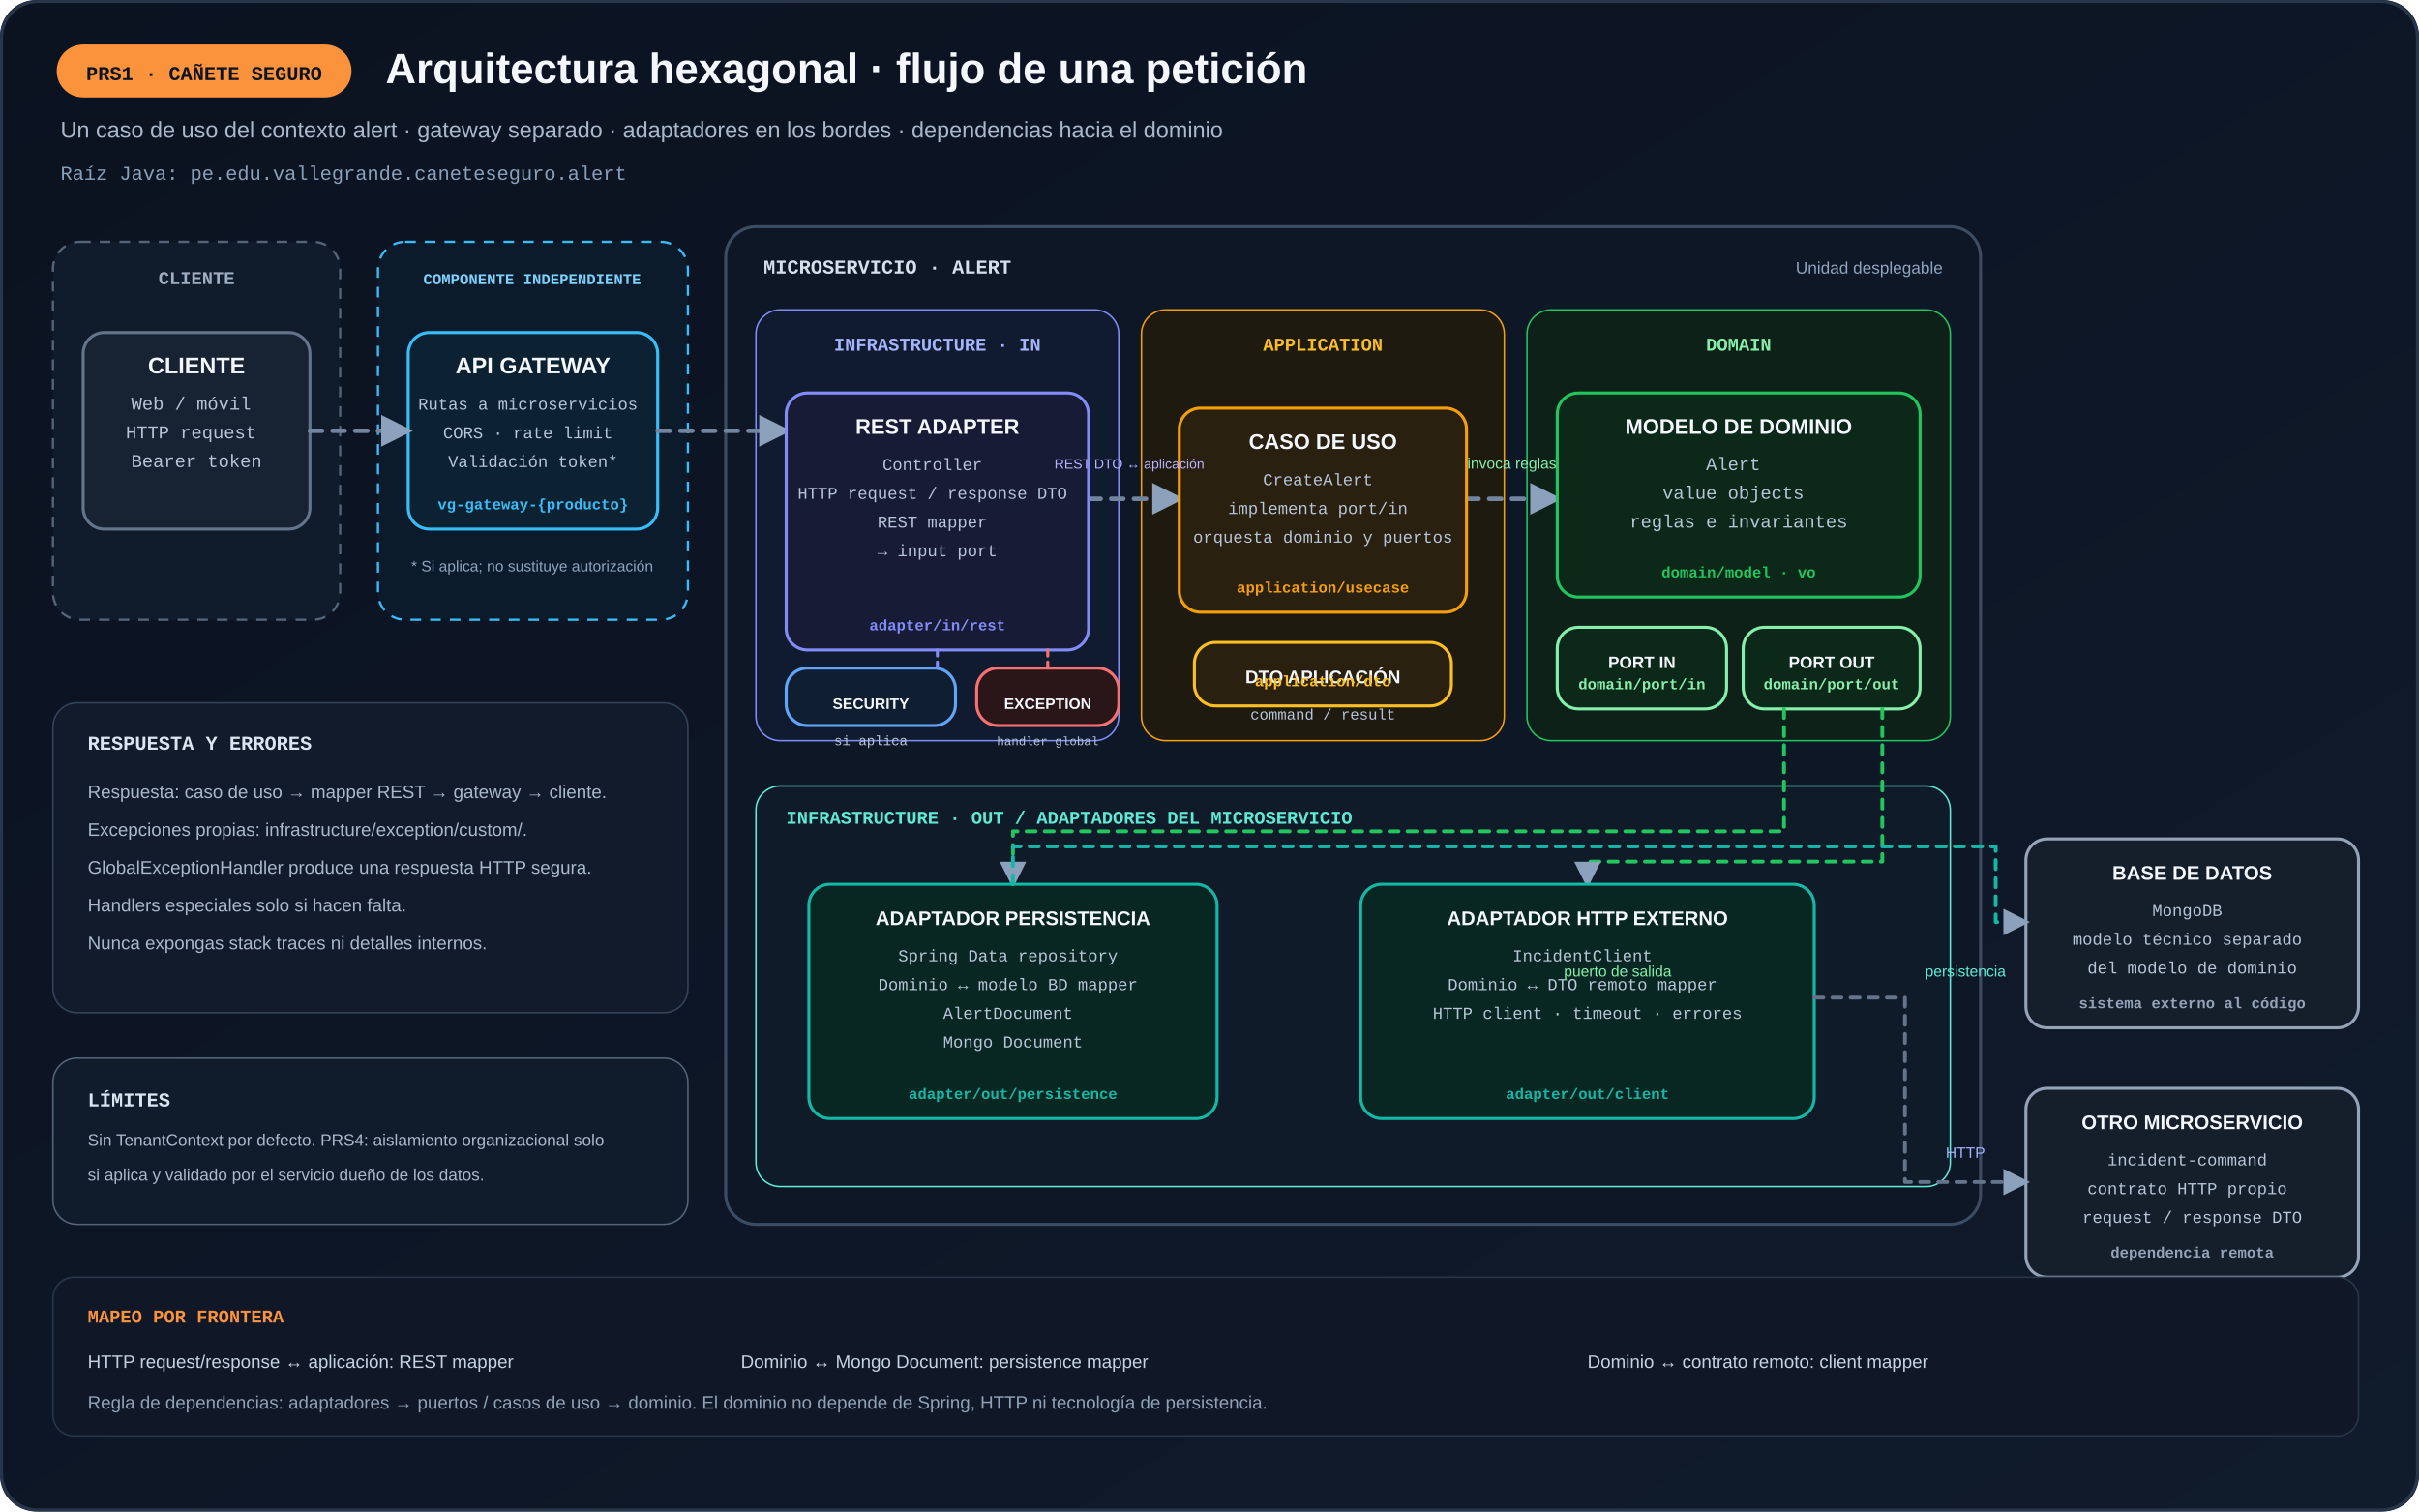
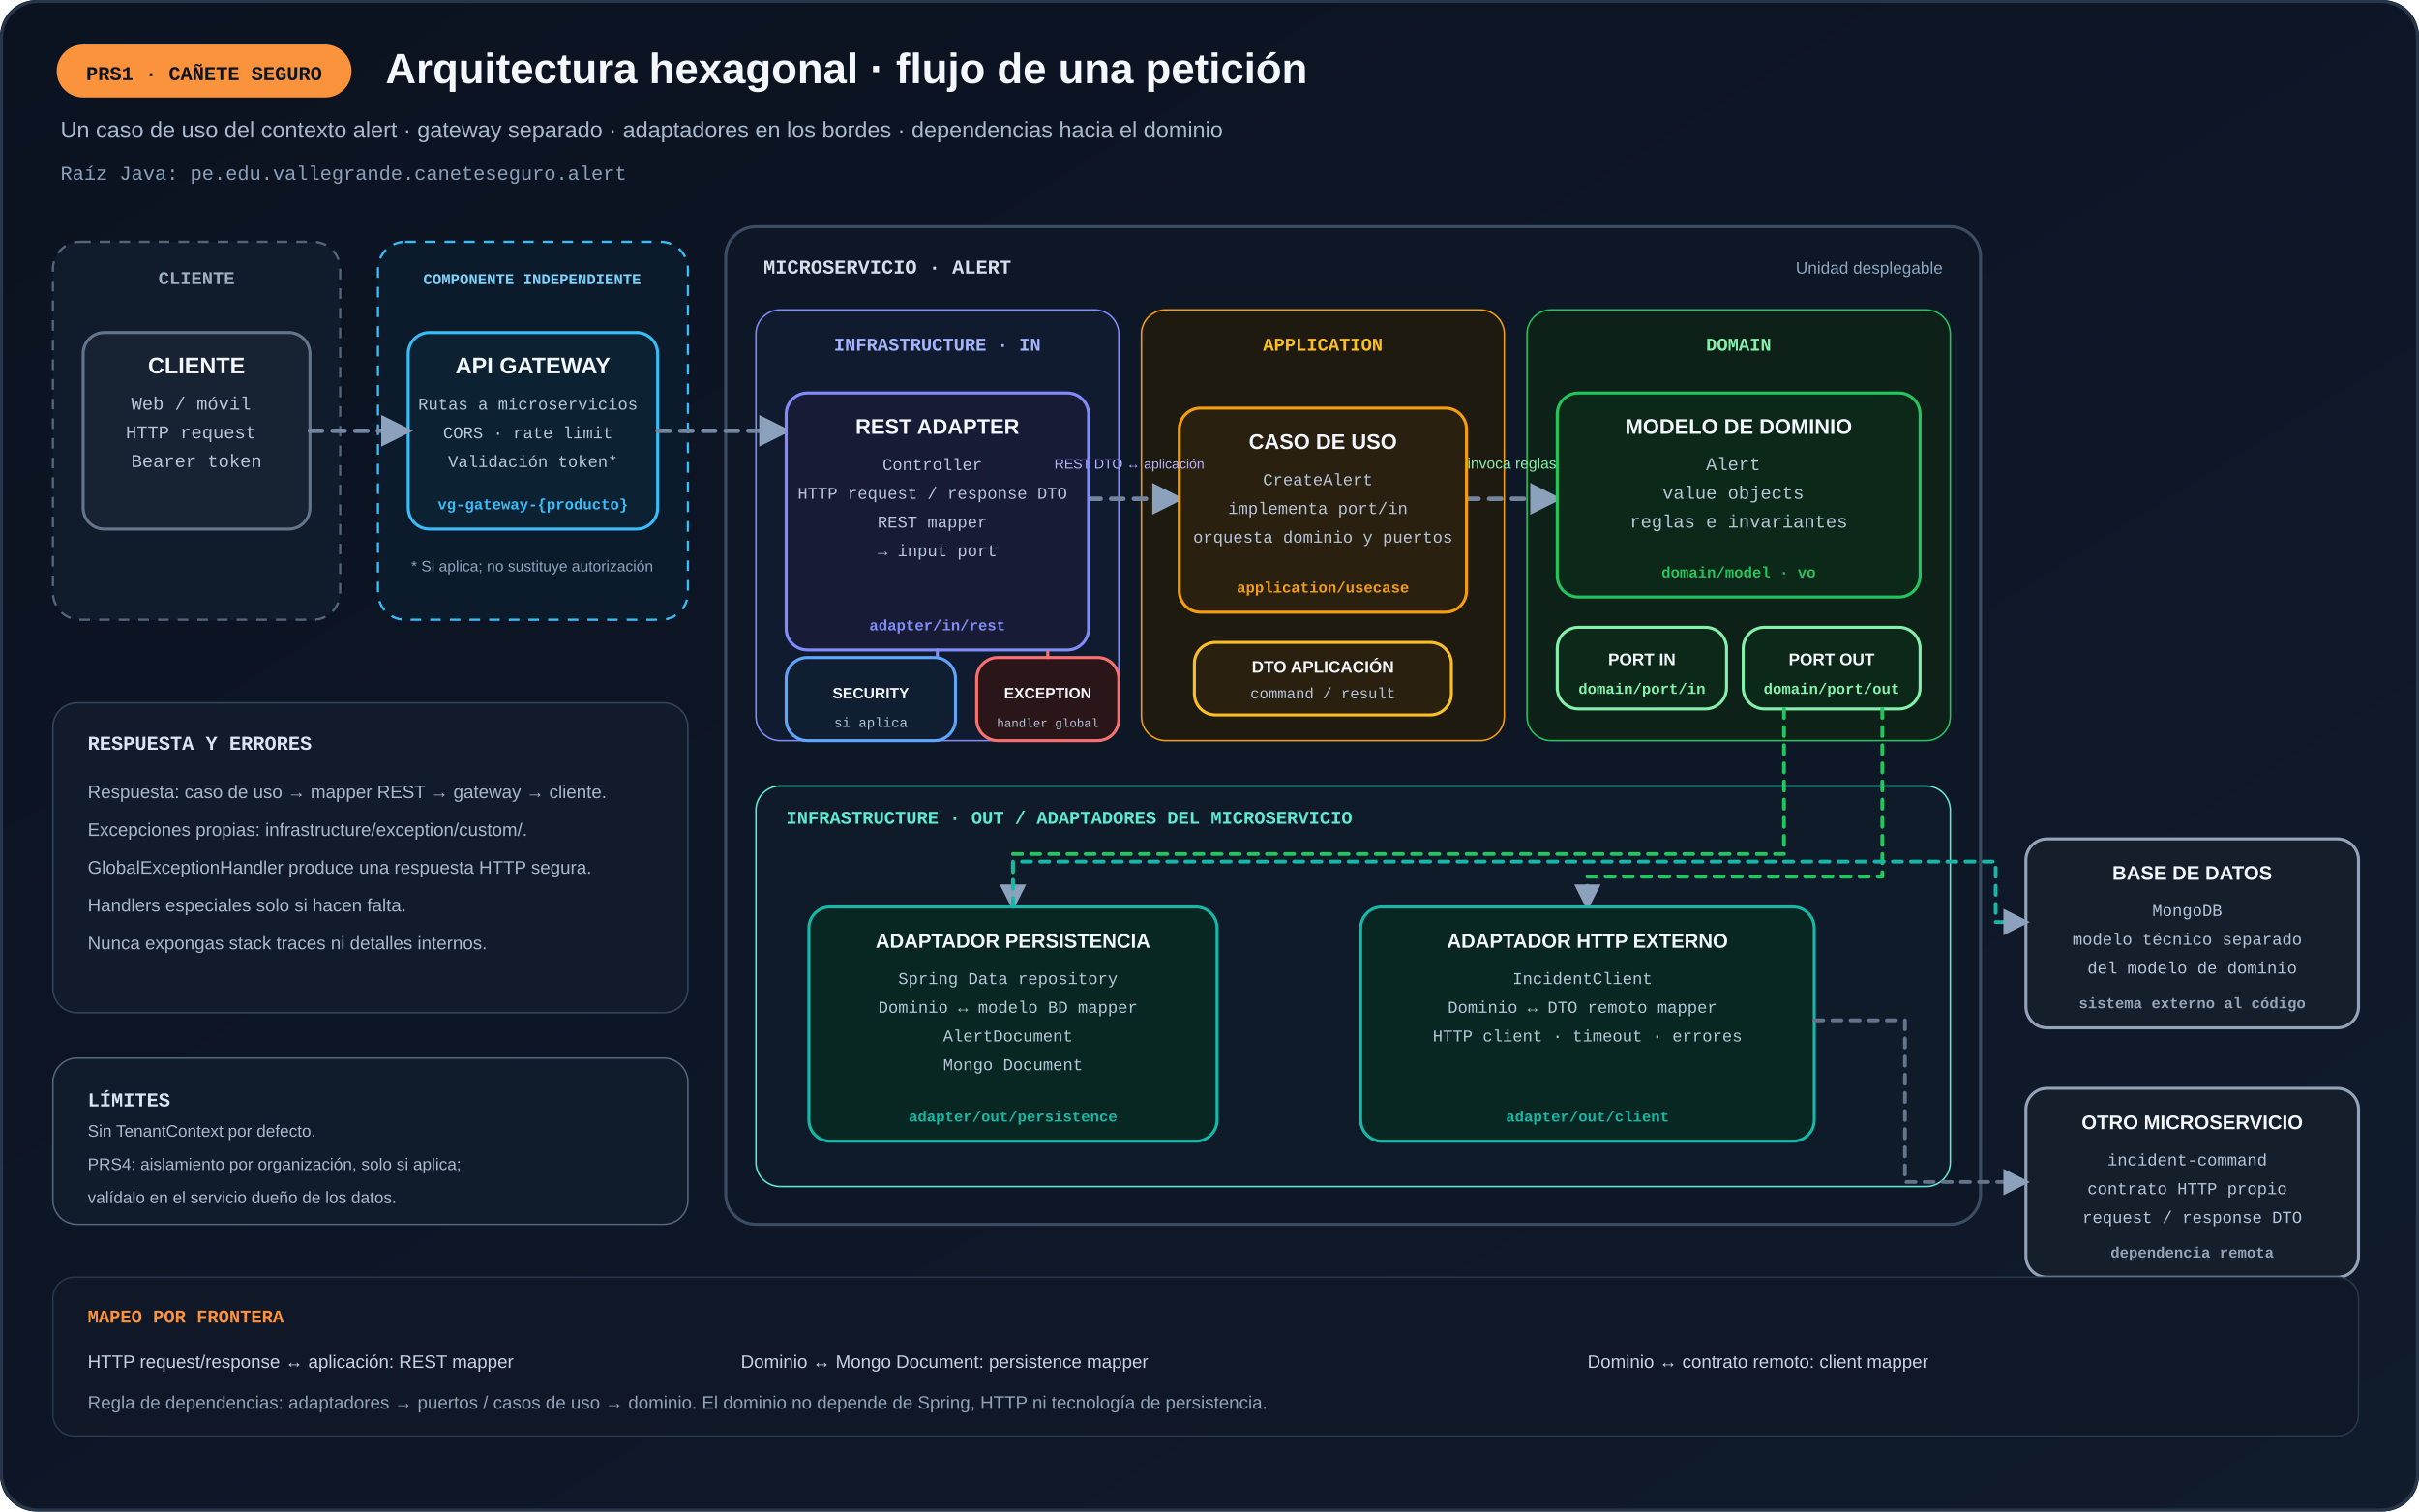
<svg xmlns="http://www.w3.org/2000/svg" viewBox="0 0 1600 1000" width="1600" height="1000" role="img" aria-labelledby="title desc">
  <defs>
    <linearGradient id="background" x1="0" x2="1" y1="0" y2="1">
      <stop stop-color="#0b1220" />
      <stop offset="1" stop-color="#101b2c" />
    </linearGradient>
    <marker id="arrow" viewBox="0 0 10 10" refX="8.5" refY="5" markerWidth="7" markerHeight="7" orient="auto">
      <path d="M0 0L10 5L0 10z" fill="#8ca1bb" />
    </marker>
    <style>.flow{animation:dash 1.6s linear infinite}@keyframes dash{to{stroke-dashoffset:-30}}@media(prefers-reduced-motion:reduce){.flow{animation:none}}</style>
  </defs>
  <rect width="1600" height="1000" rx="24" fill="url(#background)" />
  <rect x="1" y="1" width="1598" height="998" rx="24" fill="none" stroke="#27364b" stroke-width="2" />
  <rect x="38" y="30" width="194" height="34" rx="17" fill="#fb923c" stroke="#fb923c" stroke-width="1" />
  <text x="135" y="53" text-anchor="middle" fill="#0b1220" font-family="Consolas, Courier New, monospace" font-size="13" font-weight="750">PRS1 · CAÑETE SEGURO</text>
  <text x="255" y="55" text-anchor="start" fill="#f4f7fb" font-family="Segoe UI, Arial, sans-serif" font-size="28" font-weight="700">Arquitectura hexagonal · flujo de una petición</text>
  <text x="40" y="91" text-anchor="start" fill="#a9b8cb" font-family="Segoe UI, Arial, sans-serif" font-size="15" font-weight="400">Un caso de uso del contexto alert · gateway separado · adaptadores en los bordes · dependencias hacia el dominio</text>
  <text x="40" y="119" text-anchor="start" fill="#89a0ba" font-family="Consolas, Courier New, monospace" font-size="13" font-weight="500">Raíz Java: pe.edu.vallegrande.caneteseguro.alert</text>
  <rect x="35" y="160" width="190" height="250" rx="18" fill="#101c2b" stroke="#54657a" stroke-width="1.5" stroke-dasharray="7 6" />
  <text x="130" y="188" text-anchor="middle" fill="#9eafc4" font-family="Consolas, Courier New, monospace" font-size="12" font-weight="700">CLIENTE</text>
  <rect x="55" y="220" width="150" height="130" rx="14" fill="#172233" stroke="#64748b" stroke-width="2" />
  <text x="130.0" y="247" text-anchor="middle" fill="#f4f7fb" font-family="Segoe UI, Arial, sans-serif" font-size="15" font-weight="700">CLIENTE</text>
  <text x="130.0" y="271" text-anchor="middle" fill="#b7c5d8" font-family="Consolas, Courier New, monospace" font-size="12" font-weight="400">
    <tspan x="130.0" dy="0">Web / móvil</tspan>
    <tspan x="130.0" dy="19">HTTP request</tspan>
    <tspan x="130.0" dy="19">Bearer token</tspan>
  </text>
  <rect x="250" y="160" width="205" height="250" rx="18" fill="#0c1b2c" stroke="#38bdf8" stroke-width="1.5" stroke-dasharray="7 6" />
  <text x="352" y="188" text-anchor="middle" fill="#7dd3fc" font-family="Consolas, Courier New, monospace" font-size="10" font-weight="700">COMPONENTE INDEPENDIENTE</text>
  <rect x="270" y="220" width="165" height="130" rx="14" fill="#0c2233" stroke="#38bdf8" stroke-width="2" />
  <text x="352.5" y="247" text-anchor="middle" fill="#f4f7fb" font-family="Segoe UI, Arial, sans-serif" font-size="15" font-weight="700">API GATEWAY</text>
  <text x="352.5" y="271" text-anchor="middle" fill="#b7c5d8" font-family="Consolas, Courier New, monospace" font-size="11" font-weight="400">
    <tspan x="352.5" dy="0">Rutas a microservicios</tspan>
    <tspan x="352.5" dy="19">CORS · rate limit</tspan>
    <tspan x="352.5" dy="19">Validación token*</tspan>
  </text>
  <text x="352.5" y="337" text-anchor="middle" fill="#38bdf8" font-family="Consolas, Courier New, monospace" font-size="10" font-weight="600">vg-gateway-{producto}</text>
  <text x="352" y="378" text-anchor="middle" fill="#8ea4bd" font-family="Segoe UI, Arial, sans-serif" font-size="10" font-weight="400">* Si aplica; no sustituye autorización</text>
  <rect x="480" y="150" width="830" height="660" rx="20" fill="#0d1726" stroke="#3c4d63" stroke-width="2" />
  <text x="505" y="181" text-anchor="start" fill="#d6e0ed" font-family="Consolas, Courier New, monospace" font-size="13" font-weight="700">MICROSERVICIO · ALERT</text>
  <text x="1285" y="181" text-anchor="end" fill="#8ea4bd" font-family="Segoe UI, Arial, sans-serif" font-size="11" font-weight="400">Unidad desplegable</text>
  <rect x="500" y="205" width="240" height="285" rx="16" fill="#111b30" stroke="#818cf8" stroke-width="1" />
  <text x="620" y="232" text-anchor="middle" fill="#a5b4fc" font-family="Consolas, Courier New, monospace" font-size="12" font-weight="700">INFRASTRUCTURE · IN</text>
  <rect x="755" y="205" width="240" height="285" rx="16" fill="#1e1a10" stroke="#f59e0b" stroke-width="1" />
  <text x="875" y="232" text-anchor="middle" fill="#fbbf24" font-family="Consolas, Courier New, monospace" font-size="12" font-weight="700">APPLICATION</text>
  <rect x="1010" y="205" width="280" height="285" rx="16" fill="#0d2119" stroke="#22c55e" stroke-width="1" />
  <text x="1150" y="232" text-anchor="middle" fill="#86efac" font-family="Consolas, Courier New, monospace" font-size="12" font-weight="700">DOMAIN</text>
  <path d="M205 285 H270" fill="none" stroke="#73859e" stroke-width="3" stroke-dasharray="8 7" stroke-linecap="round" stroke-linejoin="round" marker-end="url(#arrow)" class="flow" />
  <path d="M435 285 H520" fill="none" stroke="#73859e" stroke-width="3" stroke-dasharray="8 7" stroke-linecap="round" stroke-linejoin="round" marker-end="url(#arrow)" class="flow" />
  <path d="M720 330 H780" fill="none" stroke="#73859e" stroke-width="3" stroke-dasharray="8 7" stroke-linecap="round" stroke-linejoin="round" marker-end="url(#arrow)" class="flow" />
  <path d="M970 330 H1030" fill="none" stroke="#73859e" stroke-width="3" stroke-dasharray="8 7" stroke-linecap="round" stroke-linejoin="round" marker-end="url(#arrow)" class="flow" />
  <rect x="520" y="260" width="200" height="170" rx="14" fill="#171b36" stroke="#818cf8" stroke-width="2" />
  <text x="620.0" y="287" text-anchor="middle" fill="#f4f7fb" font-family="Segoe UI, Arial, sans-serif" font-size="14" font-weight="700">REST ADAPTER</text>
  <text x="620.0" y="311" text-anchor="middle" fill="#b7c5d8" font-family="Consolas, Courier New, monospace" font-size="11" font-weight="400">
    <tspan x="620.0" dy="0">Controller</tspan>
    <tspan x="620.0" dy="19">HTTP request / response DTO</tspan>
    <tspan x="620.0" dy="19">REST mapper</tspan>
    <tspan x="620.0" dy="19">→ input port</tspan>
  </text>
  <text x="620.0" y="417" text-anchor="middle" fill="#818cf8" font-family="Consolas, Courier New, monospace" font-size="10" font-weight="600">adapter/in/rest</text>
  <rect x="780" y="270" width="190" height="135" rx="14" fill="#29200f" stroke="#f59e0b" stroke-width="2" />
  <text x="875.0" y="297" text-anchor="middle" fill="#f4f7fb" font-family="Segoe UI, Arial, sans-serif" font-size="14" font-weight="700">CASO DE USO</text>
  <text x="875.0" y="321" text-anchor="middle" fill="#b7c5d8" font-family="Consolas, Courier New, monospace" font-size="11" font-weight="400">
    <tspan x="875.0" dy="0">CreateAlert</tspan>
    <tspan x="875.0" dy="19">implementa port/in</tspan>
    <tspan x="875.0" dy="19">orquesta dominio y puertos</tspan>
  </text>
  <text x="875.0" y="392" text-anchor="middle" fill="#f59e0b" font-family="Consolas, Courier New, monospace" font-size="10" font-weight="600">application/usecase</text>
-   <rect x="790" y="425" width="170" height="42" rx="14" fill="#29200f" stroke="#fbbf24" stroke-width="2" />
-   <text x="875.0" y="452" text-anchor="middle" fill="#f4f7fb" font-family="Segoe UI, Arial, sans-serif" font-size="12" font-weight="700">DTO APLICACIÓN</text>
-   <text x="875.0" y="476" text-anchor="middle" fill="#b7c5d8" font-family="Consolas, Courier New, monospace" font-size="10" font-weight="400">
-     <tspan x="875.0" dy="0">command / result</tspan>
-   </text>
-   <text x="875.0" y="454" text-anchor="middle" fill="#fbbf24" font-family="Consolas, Courier New, monospace" font-size="10" font-weight="600">application/dto</text>
+   <rect x="790" y="425" width="170" height="48" rx="14" fill="#29200f" stroke="#fbbf24" stroke-width="2" />
+   <text x="875.0" y="445" text-anchor="middle" fill="#f4f7fb" font-family="Segoe UI, Arial, sans-serif" font-size="11" font-weight="700">DTO APLICACIÓN</text>
+   <text x="875.0" y="462" text-anchor="middle" fill="#b7c5d8" font-family="Consolas, Courier New, monospace" font-size="10" font-weight="400">command / result</text>
  <rect x="1030" y="260" width="240" height="135" rx="14" fill="#0c2819" stroke="#22c55e" stroke-width="2" />
  <text x="1150.0" y="287" text-anchor="middle" fill="#f4f7fb" font-family="Segoe UI, Arial, sans-serif" font-size="14" font-weight="700">MODELO DE DOMINIO</text>
  <text x="1150.0" y="311" text-anchor="middle" fill="#b7c5d8" font-family="Consolas, Courier New, monospace" font-size="12" font-weight="400">
    <tspan x="1150.0" dy="0">Alert</tspan>
    <tspan x="1150.0" dy="19">value objects</tspan>
    <tspan x="1150.0" dy="19">reglas e invariantes</tspan>
  </text>
  <text x="1150.0" y="382" text-anchor="middle" fill="#22c55e" font-family="Consolas, Courier New, monospace" font-size="10" font-weight="600">domain/model · vo</text>
  <rect x="1030" y="415" width="112" height="54" rx="14" fill="#0c2819" stroke="#86efac" stroke-width="2" />
-   <text x="1086.0" y="442" text-anchor="middle" fill="#f4f7fb" font-family="Segoe UI, Arial, sans-serif" font-size="11" font-weight="700">PORT IN</text>
-   <text x="1086.0" y="456" text-anchor="middle" fill="#86efac" font-family="Consolas, Courier New, monospace" font-size="10" font-weight="600">domain/port/in</text>
+   <text x="1086.0" y="440" text-anchor="middle" fill="#f4f7fb" font-family="Segoe UI, Arial, sans-serif" font-size="11" font-weight="700">PORT IN</text>
+   <text x="1086.0" y="459" text-anchor="middle" fill="#86efac" font-family="Consolas, Courier New, monospace" font-size="10" font-weight="600">domain/port/in</text>
  <rect x="1153" y="415" width="117" height="54" rx="14" fill="#0c2819" stroke="#86efac" stroke-width="2" />
-   <text x="1211.5" y="442" text-anchor="middle" fill="#f4f7fb" font-family="Segoe UI, Arial, sans-serif" font-size="11" font-weight="700">PORT OUT</text>
-   <text x="1211.5" y="456" text-anchor="middle" fill="#86efac" font-family="Consolas, Courier New, monospace" font-size="10" font-weight="600">domain/port/out</text>
+   <text x="1211.5" y="440" text-anchor="middle" fill="#f4f7fb" font-family="Segoe UI, Arial, sans-serif" font-size="11" font-weight="700">PORT OUT</text>
+   <text x="1211.5" y="459" text-anchor="middle" fill="#86efac" font-family="Consolas, Courier New, monospace" font-size="10" font-weight="600">domain/port/out</text>
  <text x="747" y="310" text-anchor="middle" fill="#b9b1ff" font-family="Segoe UI, Arial, sans-serif" font-size="9" font-weight="500">REST DTO ↔ aplicación</text>
  <text x="1000" y="310" text-anchor="middle" fill="#86efac" font-family="Segoe UI, Arial, sans-serif" font-size="10" font-weight="500">invoca reglas</text>
-   <rect x="520" y="442" width="112" height="38" rx="14" fill="#101e32" stroke="#60a5fa" stroke-width="2" />
-   <text x="576.0" y="469" text-anchor="middle" fill="#f4f7fb" font-family="Segoe UI, Arial, sans-serif" font-size="10" font-weight="700">SECURITY</text>
-   <text x="576.0" y="493" text-anchor="middle" fill="#b7c5d8" font-family="Consolas, Courier New, monospace" font-size="9" font-weight="400">
+   <rect x="520" y="435" width="112" height="55" rx="14" fill="#101e32" stroke="#60a5fa" stroke-width="2" />
+   <text x="576.0" y="462" text-anchor="middle" fill="#f4f7fb" font-family="Segoe UI, Arial, sans-serif" font-size="10" font-weight="700">SECURITY</text>
+   <text x="576.0" y="481" text-anchor="middle" fill="#b7c5d8" font-family="Consolas, Courier New, monospace" font-size="9" font-weight="400">
    <tspan x="576.0" dy="0">si aplica</tspan>
  </text>
-   <rect x="646" y="442" width="94" height="38" rx="14" fill="#2a1519" stroke="#f87171" stroke-width="2" />
-   <text x="693.0" y="469" text-anchor="middle" fill="#f4f7fb" font-family="Segoe UI, Arial, sans-serif" font-size="10" font-weight="700">EXCEPTION</text>
-   <text x="693.0" y="493" text-anchor="middle" fill="#b7c5d8" font-family="Consolas, Courier New, monospace" font-size="8" font-weight="400">
+   <rect x="646" y="435" width="94" height="55" rx="14" fill="#2a1519" stroke="#f87171" stroke-width="2" />
+   <text x="693.0" y="462" text-anchor="middle" fill="#f4f7fb" font-family="Segoe UI, Arial, sans-serif" font-size="10" font-weight="700">EXCEPTION</text>
+   <text x="693.0" y="481" text-anchor="middle" fill="#b7c5d8" font-family="Consolas, Courier New, monospace" font-size="8" font-weight="400">
    <tspan x="693.0" dy="0">handler global</tspan>
  </text>
  <rect x="500" y="520" width="790" height="265" rx="16" fill="#101b2a" stroke="#5eead4" stroke-width="1" />
  <text x="520" y="545" text-anchor="start" fill="#5eead4" font-family="Consolas, Courier New, monospace" font-size="12" font-weight="700">INFRASTRUCTURE · OUT / ADAPTADORES DEL MICROSERVICIO</text>
-   <path d="M1180 469 V550 H670 V585" fill="none" stroke="#22c55e" stroke-width="2.5" stroke-dasharray="6 6" stroke-linecap="round" stroke-linejoin="round" marker-end="url(#arrow)" class="flow" />
-   <path d="M1245 469 V570 H1050 V585" fill="none" stroke="#22c55e" stroke-width="2.5" stroke-dasharray="6 6" stroke-linecap="round" stroke-linejoin="round" marker-end="url(#arrow)" class="flow" />
-   <rect x="535" y="585" width="270" height="155" rx="14" fill="#092722" stroke="#14b8a6" stroke-width="2" />
-   <text x="670.0" y="612" text-anchor="middle" fill="#f4f7fb" font-family="Segoe UI, Arial, sans-serif" font-size="13" font-weight="700">ADAPTADOR PERSISTENCIA</text>
-   <text x="670.0" y="636" text-anchor="middle" fill="#b7c5d8" font-family="Consolas, Courier New, monospace" font-size="11" font-weight="400">
+   <path d="M1180 469 V565 H670 V600" fill="none" stroke="#22c55e" stroke-width="2.5" stroke-dasharray="6 6" stroke-linecap="round" stroke-linejoin="round" marker-end="url(#arrow)" class="flow" />
+   <path d="M1245 469 V580 H1050 V600" fill="none" stroke="#22c55e" stroke-width="2.5" stroke-dasharray="6 6" stroke-linecap="round" stroke-linejoin="round" marker-end="url(#arrow)" class="flow" />
+   <rect x="535" y="600" width="270" height="155" rx="14" fill="#092722" stroke="#14b8a6" stroke-width="2" />
+   <text x="670.0" y="627" text-anchor="middle" fill="#f4f7fb" font-family="Segoe UI, Arial, sans-serif" font-size="13" font-weight="700">ADAPTADOR PERSISTENCIA</text>
+   <text x="670.0" y="651" text-anchor="middle" fill="#b7c5d8" font-family="Consolas, Courier New, monospace" font-size="11" font-weight="400">
    <tspan x="670.0" dy="0">Spring Data repository</tspan>
    <tspan x="670.0" dy="19">Dominio ↔ modelo BD mapper</tspan>
    <tspan x="670.0" dy="19">AlertDocument</tspan>
    <tspan x="670.0" dy="19">Mongo Document</tspan>
  </text>
-   <text x="670.0" y="727" text-anchor="middle" fill="#14b8a6" font-family="Consolas, Courier New, monospace" font-size="10" font-weight="600">adapter/out/persistence</text>
-   <rect x="900" y="585" width="300" height="155" rx="14" fill="#092722" stroke="#14b8a6" stroke-width="2" />
-   <text x="1050.0" y="612" text-anchor="middle" fill="#f4f7fb" font-family="Segoe UI, Arial, sans-serif" font-size="13" font-weight="700">ADAPTADOR HTTP EXTERNO</text>
-   <text x="1050.0" y="636" text-anchor="middle" fill="#b7c5d8" font-family="Consolas, Courier New, monospace" font-size="11" font-weight="400">
+   <text x="670.0" y="742" text-anchor="middle" fill="#14b8a6" font-family="Consolas, Courier New, monospace" font-size="10" font-weight="600">adapter/out/persistence</text>
+   <rect x="900" y="600" width="300" height="155" rx="14" fill="#092722" stroke="#14b8a6" stroke-width="2" />
+   <text x="1050.0" y="627" text-anchor="middle" fill="#f4f7fb" font-family="Segoe UI, Arial, sans-serif" font-size="13" font-weight="700">ADAPTADOR HTTP EXTERNO</text>
+   <text x="1050.0" y="651" text-anchor="middle" fill="#b7c5d8" font-family="Consolas, Courier New, monospace" font-size="11" font-weight="400">
    <tspan x="1050.0" dy="0">IncidentClient</tspan>
    <tspan x="1050.0" dy="19">Dominio ↔ DTO remoto mapper</tspan>
    <tspan x="1050.0" dy="19">HTTP client · timeout · errores</tspan>
  </text>
-   <text x="1050.0" y="727" text-anchor="middle" fill="#14b8a6" font-family="Consolas, Courier New, monospace" font-size="10" font-weight="600">adapter/out/client</text>
+   <text x="1050.0" y="742" text-anchor="middle" fill="#14b8a6" font-family="Consolas, Courier New, monospace" font-size="10" font-weight="600">adapter/out/client</text>
  <rect x="1340" y="555" width="220" height="125" rx="14" fill="#151e2b" stroke="#94a3b8" stroke-width="2" />
  <text x="1450.0" y="582" text-anchor="middle" fill="#f4f7fb" font-family="Segoe UI, Arial, sans-serif" font-size="13" font-weight="700">BASE DE DATOS</text>
  <text x="1450.0" y="606" text-anchor="middle" fill="#b7c5d8" font-family="Consolas, Courier New, monospace" font-size="11" font-weight="400">
    <tspan x="1450.0" dy="0">MongoDB</tspan>
    <tspan x="1450.0" dy="19">modelo técnico separado</tspan>
    <tspan x="1450.0" dy="19">del modelo de dominio</tspan>
  </text>
  <text x="1450.0" y="667" text-anchor="middle" fill="#94a3b8" font-family="Consolas, Courier New, monospace" font-size="10" font-weight="600">sistema externo al código</text>
  <rect x="1340" y="720" width="220" height="125" rx="14" fill="#151e2b" stroke="#94a3b8" stroke-width="2" />
  <text x="1450.0" y="747" text-anchor="middle" fill="#f4f7fb" font-family="Segoe UI, Arial, sans-serif" font-size="13" font-weight="700">OTRO MICROSERVICIO</text>
  <text x="1450.0" y="771" text-anchor="middle" fill="#b7c5d8" font-family="Consolas, Courier New, monospace" font-size="11" font-weight="400">
    <tspan x="1450.0" dy="0">incident-command</tspan>
    <tspan x="1450.0" dy="19">contrato HTTP propio</tspan>
    <tspan x="1450.0" dy="19">request / response DTO</tspan>
  </text>
  <text x="1450.0" y="832" text-anchor="middle" fill="#94a3b8" font-family="Consolas, Courier New, monospace" font-size="10" font-weight="600">dependencia remota</text>
-   <path d="M670 585 V560 H1320 V610 H1340" fill="none" stroke="#14b8a6" stroke-width="2.5" stroke-dasharray="6 6" stroke-linecap="round" stroke-linejoin="round" marker-end="url(#arrow)" class="flow" />
-   <path d="M1200 660 H1260 V782 H1340" fill="none" stroke="#64748b" stroke-width="2.5" stroke-dasharray="6 6" stroke-linecap="round" stroke-linejoin="round" marker-end="url(#arrow)" class="flow" />
-   <text x="1070" y="646" text-anchor="middle" fill="#86efac" font-family="Segoe UI, Arial, sans-serif" font-size="10" font-weight="500">puerto de salida</text>
-   <text x="1300" y="646" text-anchor="middle" fill="#5eead4" font-family="Segoe UI, Arial, sans-serif" font-size="10" font-weight="500">persistencia</text>
-   <text x="1300" y="766" text-anchor="middle" fill="#a5b4fc" font-family="Segoe UI, Arial, sans-serif" font-size="10" font-weight="500">HTTP</text>
-   <path d="M620 430 V442" fill="none" stroke="#818cf8" stroke-width="2" stroke-dasharray="4 4" stroke-linecap="round" stroke-linejoin="round" class="flow" />
-   <path d="M693 442 V430" fill="none" stroke="#f87171" stroke-width="2" stroke-dasharray="4 4" stroke-linecap="round" stroke-linejoin="round" class="flow" />
+   <path d="M670 600 V570 H1320 V610 H1340" fill="none" stroke="#14b8a6" stroke-width="2.5" stroke-dasharray="6 6" stroke-linecap="round" stroke-linejoin="round" marker-end="url(#arrow)" class="flow" />
+   <path d="M1200 675 H1260 V782 H1340" fill="none" stroke="#64748b" stroke-width="2.5" stroke-dasharray="6 6" stroke-linecap="round" stroke-linejoin="round" marker-end="url(#arrow)" class="flow" />
+   <path d="M620 430 V435" fill="none" stroke="#818cf8" stroke-width="2" stroke-dasharray="4 4" stroke-linecap="round" stroke-linejoin="round" class="flow" />
+   <path d="M693 435 V430" fill="none" stroke="#f87171" stroke-width="2" stroke-dasharray="4 4" stroke-linecap="round" stroke-linejoin="round" class="flow" />
  <rect x="35" y="465" width="420" height="205" rx="16" fill="#111b2b" stroke="#33445a" stroke-width="1" />
  <text x="58" y="496" text-anchor="start" fill="#dbe5f1" font-family="Consolas, Courier New, monospace" font-size="13" font-weight="700">RESPUESTA Y ERRORES</text>
  <text x="58" y="528" text-anchor="start" fill="#a9b8cb" font-family="Segoe UI, Arial, sans-serif" font-size="12" font-weight="400">
    <tspan x="58" dy="0">Respuesta: caso de uso → mapper REST → gateway → cliente.</tspan>
    <tspan x="58" dy="25">Excepciones propias: infrastructure/exception/custom/.</tspan>
    <tspan x="58" dy="25">GlobalExceptionHandler produce una respuesta HTTP segura.</tspan>
    <tspan x="58" dy="25">Handlers especiales solo si hacen falta.</tspan>
    <tspan x="58" dy="25">Nunca expongas stack traces ni detalles internos.</tspan>
  </text>
  <rect x="35" y="700" width="420" height="110" rx="16" fill="#101c2b" stroke="#54657a" stroke-width="1" />
  <text x="58" y="732" text-anchor="start" fill="#dbe5f1" font-family="Consolas, Courier New, monospace" font-size="13" font-weight="700">LÍMITES</text>
-   <text x="58" y="758" text-anchor="start" fill="#a9b8cb" font-family="Segoe UI, Arial, sans-serif" font-size="11" font-weight="400">
-     <tspan x="58" dy="0">Sin TenantContext por defecto. PRS4: aislamiento organizacional solo</tspan>
-     <tspan x="58" dy="23">si aplica y validado por el servicio dueño de los datos.</tspan>
+   <text x="58" y="752" text-anchor="start" fill="#a9b8cb" font-family="Segoe UI, Arial, sans-serif" font-size="11" font-weight="400">
+     <tspan x="58" dy="0">Sin TenantContext por defecto.</tspan>
+     <tspan x="58" dy="22">PRS4: aislamiento por organización, solo si aplica;</tspan>
+     <tspan x="58" dy="22">valídalo en el servicio dueño de los datos.</tspan>
  </text>
  <rect x="35" y="845" width="1525" height="105" rx="14" fill="#101827" stroke="#26364b" stroke-width="1" />
  <text x="58" y="875" text-anchor="start" fill="#fb923c" font-family="Consolas, Courier New, monospace" font-size="12" font-weight="700">MAPEO POR FRONTERA</text>
  <text x="58" y="905" text-anchor="start" fill="#c5d2e2" font-family="Segoe UI, Arial, sans-serif" font-size="12" font-weight="400">HTTP request/response ↔ aplicación: REST mapper</text>
  <text x="490" y="905" text-anchor="start" fill="#c5d2e2" font-family="Segoe UI, Arial, sans-serif" font-size="12" font-weight="400">Dominio ↔ Mongo Document: persistence mapper</text>
  <text x="1050" y="905" text-anchor="start" fill="#c5d2e2" font-family="Segoe UI, Arial, sans-serif" font-size="12" font-weight="400">Dominio ↔ contrato remoto: client mapper</text>
  <text x="58" y="932" text-anchor="start" fill="#90a2b8" font-family="Segoe UI, Arial, sans-serif" font-size="12" font-weight="400">Regla de dependencias: adaptadores → puertos / casos de uso → dominio. El dominio no depende de Spring, HTTP ni tecnología de persistencia.</text>
</svg>
